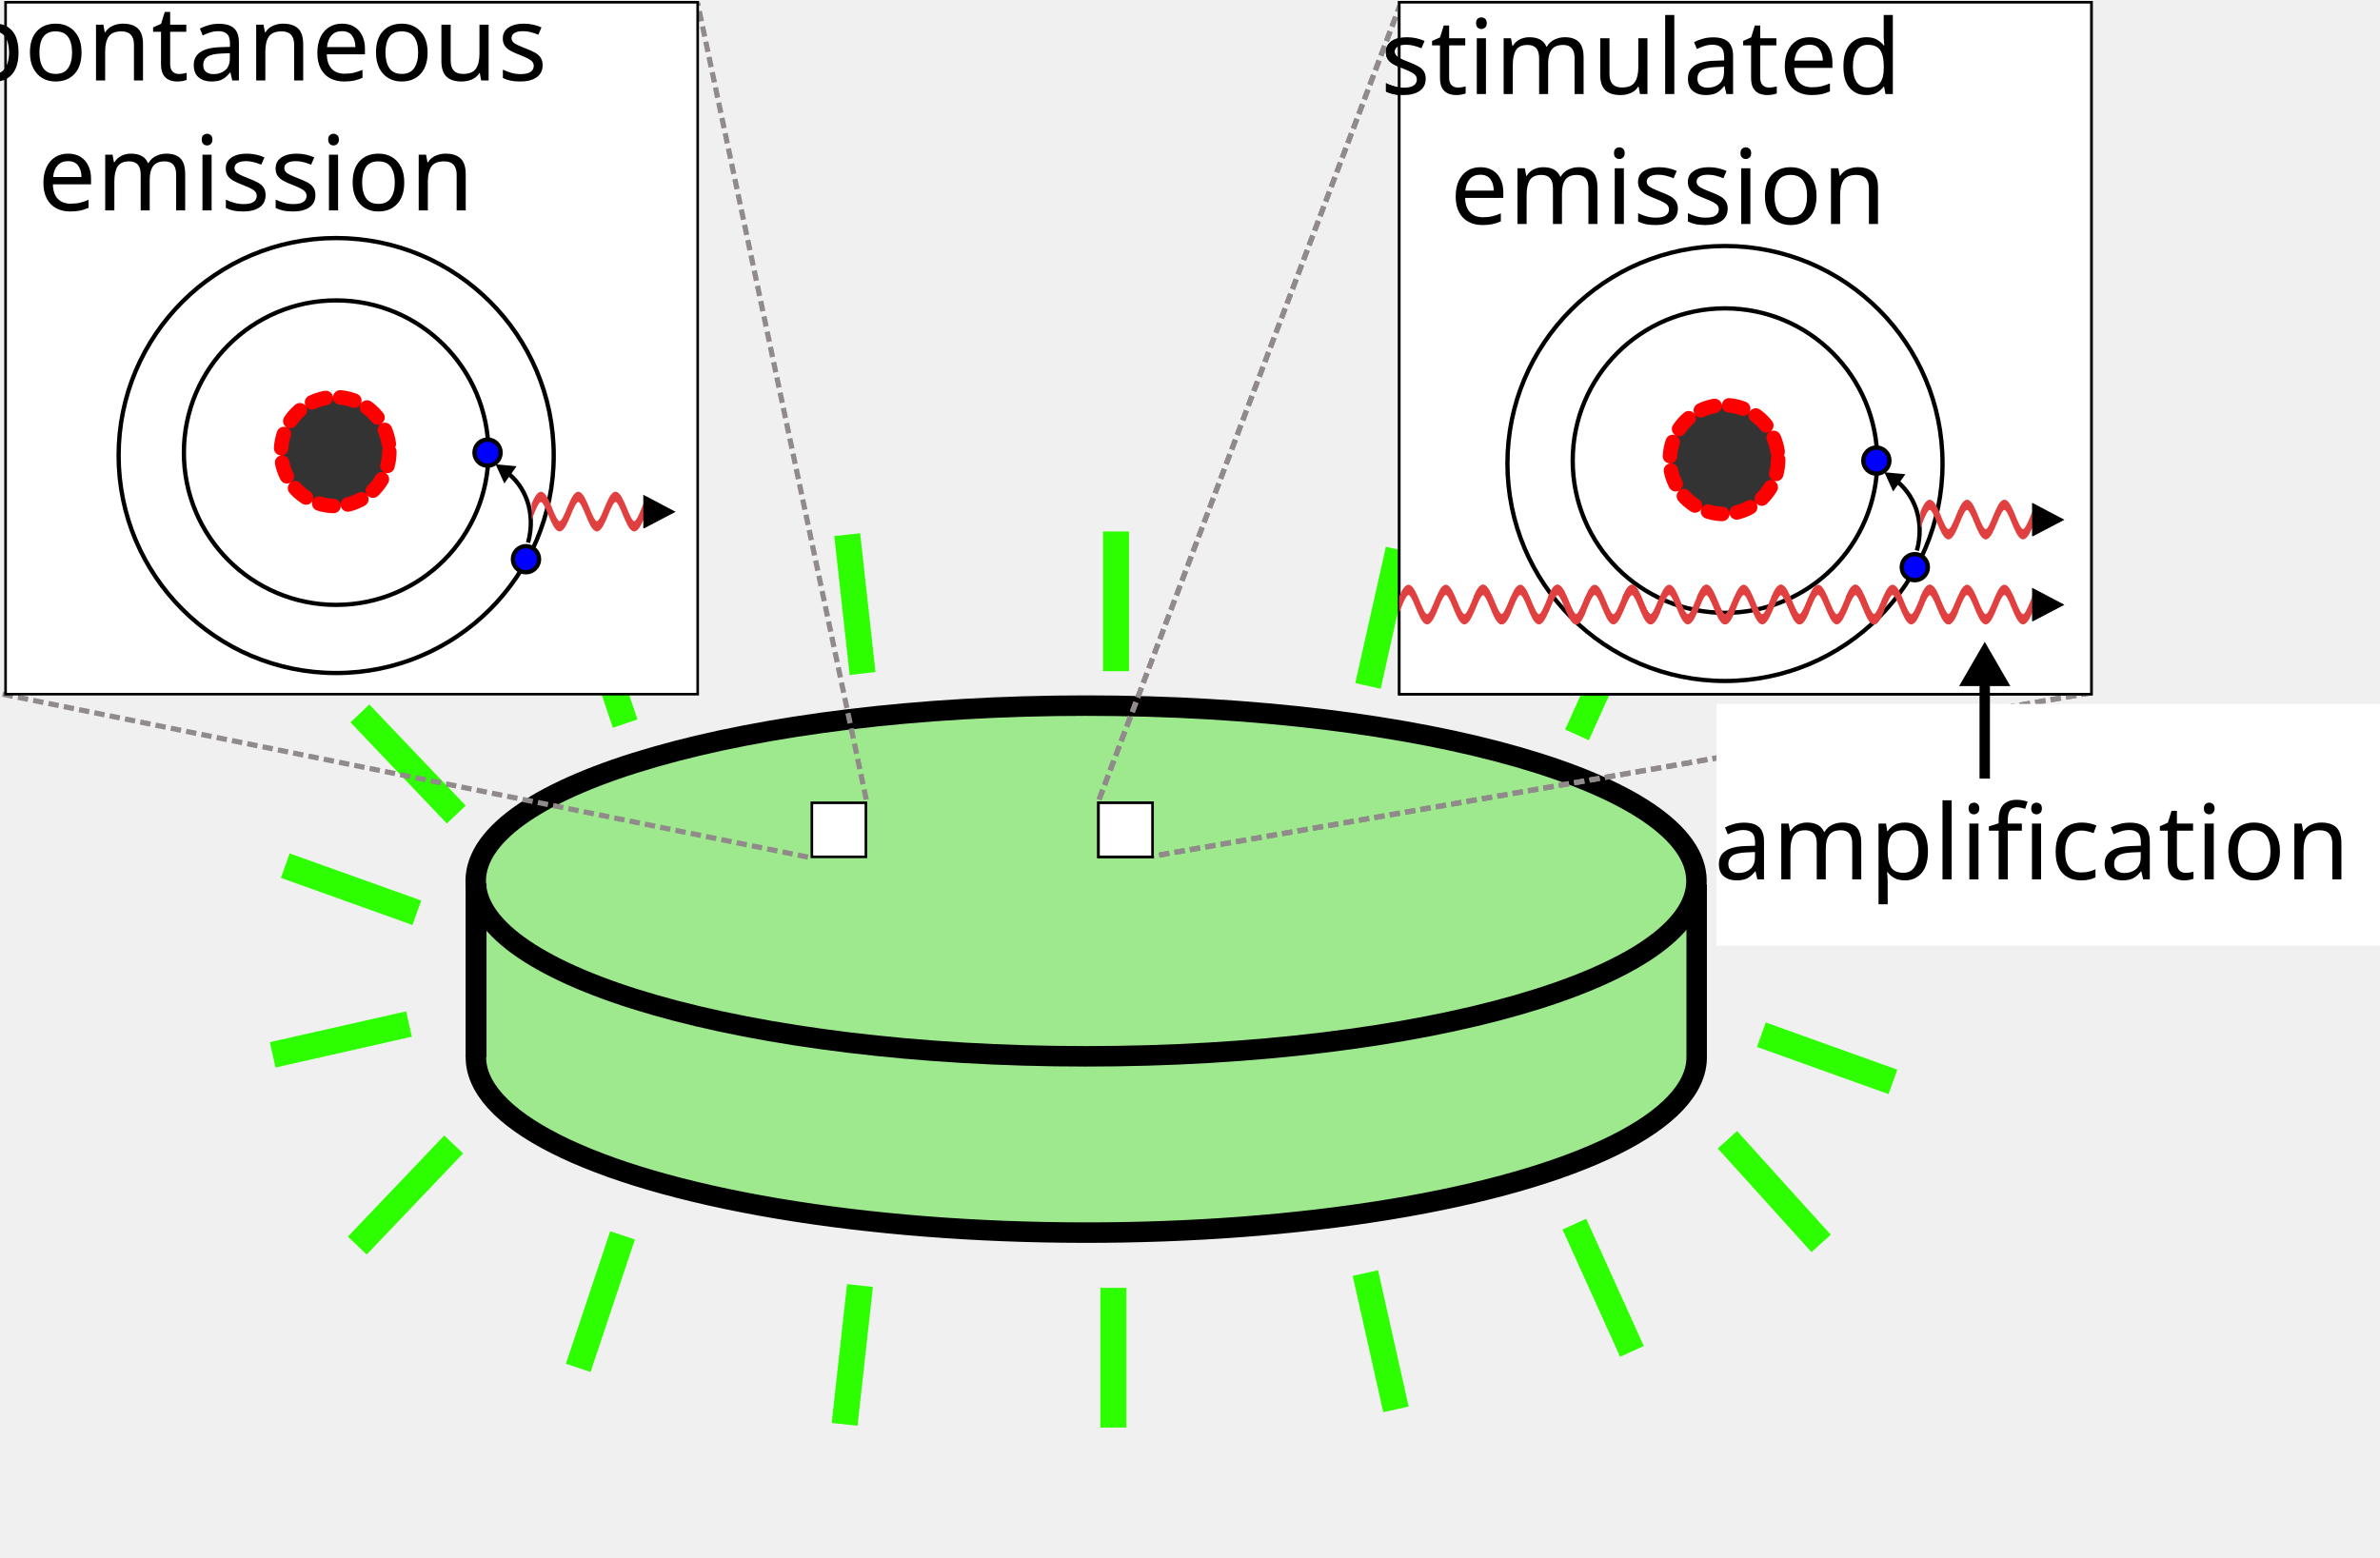
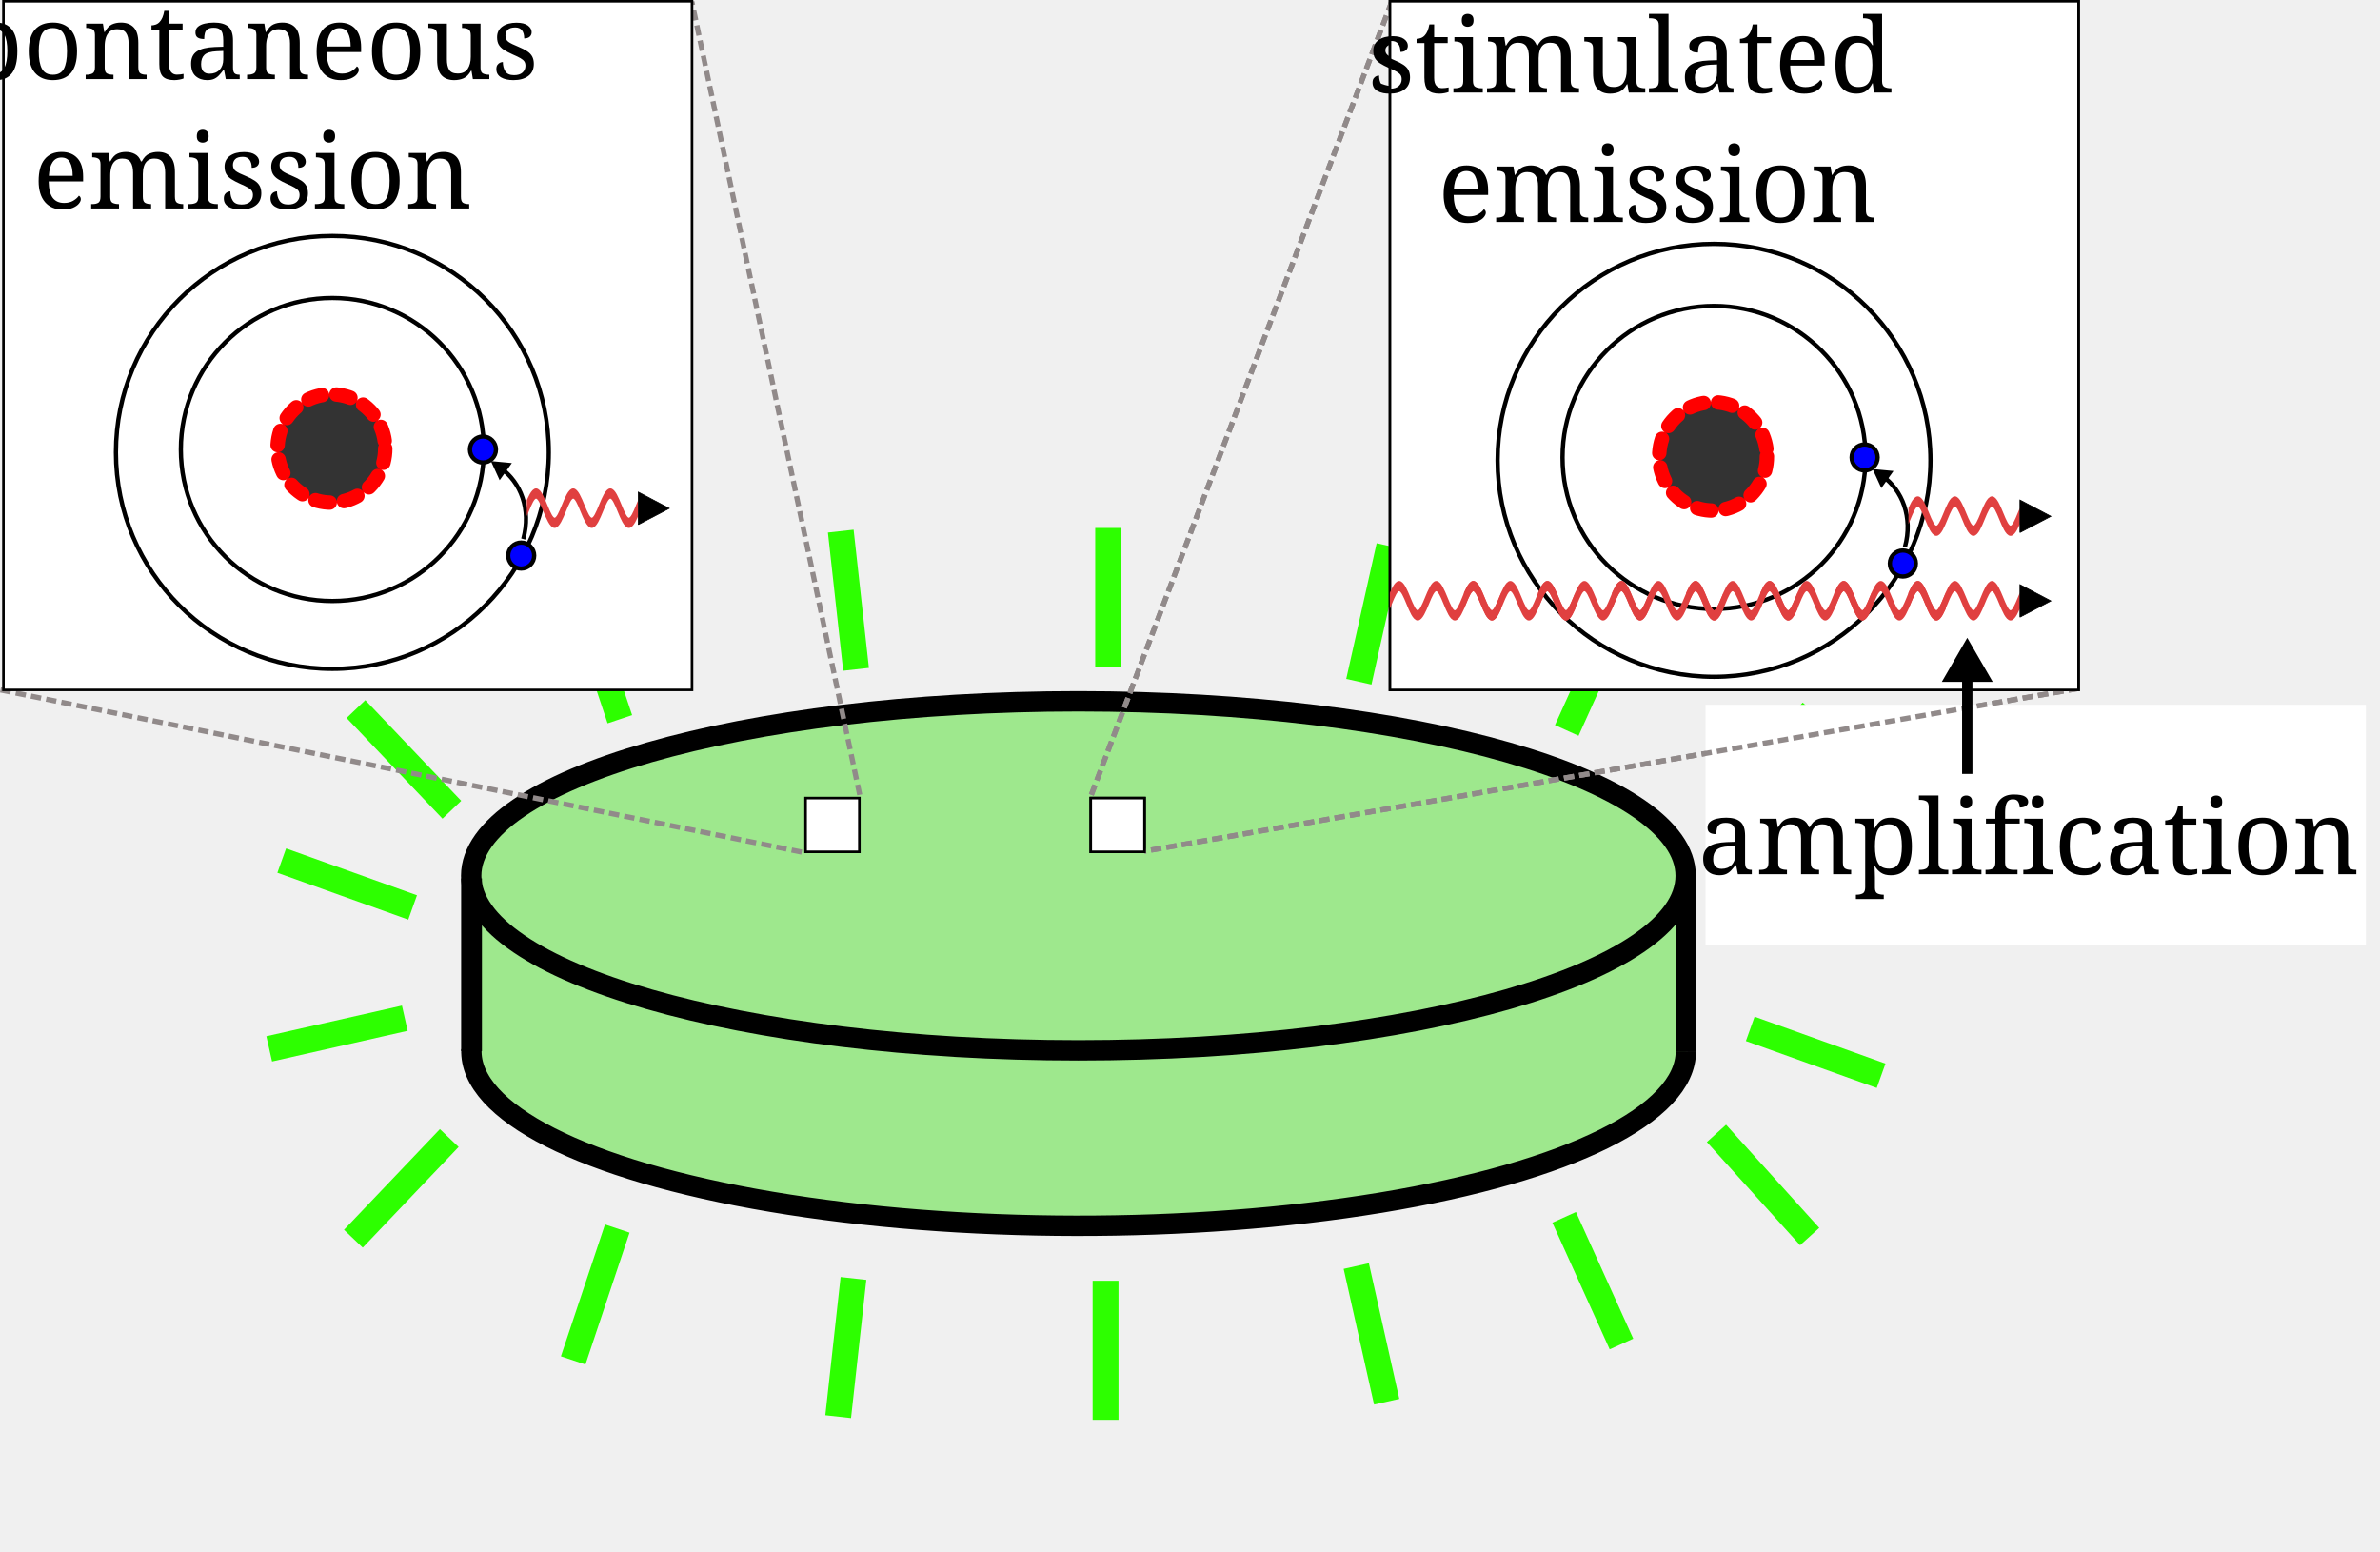
- <svg xmlns="http://www.w3.org/2000/svg" width="915.27" height="599.228" id="svg2" version="1.1">
+ <svg xmlns="http://www.w3.org/2000/svg" width="920.005" height="599.532" id="svg2" version="1.1">
  <defs id="defs4">
    <marker orient="auto" refY="0" refX="0" id="Arrow2Lend" style="overflow:visible">
      <path id="path4005" style="fill-rule:evenodd;stroke-width:0.625;stroke-linejoin:round" d="M 8.719,4.034 -2.207,0.016 8.719,-4.002 c -1.745,2.372 -1.735,5.617 -6e-7,8.035 z" transform="matrix(-1.1,0,0,-1.1,-1.1,0)" />
    </marker>
    <marker orient="auto" refY="0" refX="0" id="Arrow1Lstart" style="overflow:visible">
      <path id="path3984" d="M 0,0 5,-5 -12.5,0 5,5 0,0 z" style="fill-rule:evenodd;stroke:#000000;stroke-width:1pt" transform="matrix(0.8,0,0,0.8,10,0)" />
    </marker>
    <marker style="overflow:visible" id="TriangleOutS" refX="0" refY="0" orient="auto">
      <path transform="scale(0.2,0.2)" style="fill-rule:evenodd;stroke:#000000;stroke-width:1pt" d="m 5.77,0 -8.65,5 0,-10 8.65,5 z" id="path4132" />
    </marker>
    <marker style="overflow:visible" id="TriangleOutM" refX="0" refY="0" orient="auto">
      <path transform="scale(0.4,0.4)" style="fill-rule:evenodd;stroke:#000000;stroke-width:1pt" d="m 5.77,0 -8.65,5 0,-10 8.65,5 z" id="path4129" />
    </marker>
    <marker style="overflow:visible" id="Arrow2Send" refX="0" refY="0" orient="auto">
      <path transform="matrix(-0.3,0,0,-0.3,0.69,0)" d="M 8.719,4.034 -2.207,0.016 8.719,-4.002 c -1.745,2.372 -1.735,5.617 -6e-7,8.035 z" style="fill-rule:evenodd;stroke-width:0.625;stroke-linejoin:round" id="path4017" />
    </marker>
    <clipPath id="cp2">
      <rect width="600" height="110" clip-rule="nonzero" id="rect5267" x="0" y="0" />
    </clipPath>
    <clipPath id="cp2-2">
      <rect width="600" height="110" clip-rule="nonzero" id="rect5267-1" x="0" y="0" />
    </clipPath>
    <clipPath id="clipPath6789">
      <rect width="600" height="110" clip-rule="nonzero" id="rect6791" x="0" y="0" />
    </clipPath>
    <clipPath id="cp2-6">
      <rect y="0" x="0" width="600" height="110" clip-rule="nonzero" id="rect4279" />
    </clipPath>
    <clipPath id="cp2-6-6">
      <rect y="0" x="0" width="600" height="110" clip-rule="nonzero" id="rect4279-9" />
    </clipPath>
    <clipPath id="cp2-6-1">
      <rect y="0" x="0" width="600" height="110" clip-rule="nonzero" id="rect4279-8" />
    </clipPath>
    <clipPath id="cp2-6-0">
      <rect y="0" x="0" width="600" height="110" clip-rule="nonzero" id="rect4279-86" />
    </clipPath>
    <marker style="overflow:visible" id="TriangleOutM-5" refX="0" refY="0" orient="auto">
      <path transform="scale(0.4,0.4)" style="fill-rule:evenodd;stroke:#000000;stroke-width:1pt" d="m 5.77,0 -8.65,5 0,-10 8.65,5 z" id="path4129-7" />
    </marker>
    <marker style="overflow:visible" id="TriangleOutM-4" refX="0" refY="0" orient="auto">
      <path transform="scale(0.4,0.4)" style="fill-rule:evenodd;stroke:#000000;stroke-width:1pt" d="m 5.77,0 -8.65,5 0,-10 8.65,5 z" id="path4129-0" />
    </marker>
    <clipPath id="cp2-6-7">
      <rect y="0" x="0" width="600" height="110" clip-rule="nonzero" id="rect4279-0" />
    </clipPath>
    <marker style="overflow:visible" id="TriangleOutM-58" refX="0" refY="0" orient="auto">
      <path transform="scale(0.4,0.4)" style="fill-rule:evenodd;stroke:#000000;stroke-width:1pt" d="m 5.77,0 -8.65,5 0,-10 8.65,5 z" id="path4129-2" />
    </marker>
    <clipPath id="cp2-6-7-7">
      <rect y="0" x="0" width="600" height="110" clip-rule="nonzero" id="rect4279-0-2" />
    </clipPath>
    <marker style="overflow:visible" id="TriangleOutM-58-8" refX="0" refY="0" orient="auto">
      <path transform="scale(0.4,0.4)" style="fill-rule:evenodd;stroke:#000000;stroke-width:1pt" d="m 5.77,0 -8.65,5 0,-10 8.65,5 z" id="path4129-2-0" />
    </marker>
  </defs>
-   <g style="display:none" id="layer1" transform="translate(51.71582,-226.5745)">
+   <g style="display:none" id="layer1" transform="translate(50.91173,-226.9559)">
    <g transform="translate(52.3259,240.4163)" id="g3767">
      <path d="M 551.543,294.243 A 131.825,37.881 0 1 1 287.9,293.859" id="path3755" style="fill:none;stroke:#000000;stroke-width:4.426;stroke-miterlimit:4;stroke-opacity:1;stroke-dasharray:none;stroke-dashoffset:0" transform="matrix(1.78064,0,0,1.78064,-433.0546,-130.4631)" />
      <path style="fill:#ffffff;fill-opacity:1;stroke:#000000;stroke-width:4.426;stroke-miterlimit:4;stroke-opacity:1;stroke-dasharray:none;stroke-dashoffset:0" id="path2985" d="m 551.543,294.243 a 131.825,37.881 0 1 1 -263.65,0 131.825,37.881 0 1 1 263.65,0 z" transform="matrix(1.78064,0,0,1.78064,-433.1297,-198.2738)" />
      <path style="fill:none;stroke:#000000;stroke-width:8.034;stroke-linecap:butt;stroke-linejoin:miter;stroke-miterlimit:4;stroke-opacity:1;stroke-dasharray:none" d="m 79.639,326.664 0,66.763" id="path3761" />
      <path id="path3765" d="m 549.046,326.979 0,66.675" style="fill:none;stroke:#000000;stroke-width:7.864;stroke-linecap:butt;stroke-linejoin:miter;stroke-miterlimit:4;stroke-opacity:1;stroke-dasharray:none" />
    </g>
    <text xml:space="preserve" style="font-size:40px;font-style:normal;font-weight:normal;line-height:125%;letter-spacing:0px;word-spacing:0px;fill:#000000;fill-opacity:1;stroke:none;font-family:Sans" x="69.151" y="802.802" id="text7490">
-       <tspan id="tspan7492" x="69.151" y="802.802">gain medium</tspan>
+       <tspan id="tspan7492" x="69.151" y="802.802" style="font-style:normal;font-variant:normal;font-weight:normal;font-stretch:normal;font-family:Serif;-inkscape-font-specification:Serif">gain medium</tspan>
    </text>
    <path style="fill:none;stroke:#000000;stroke-width:4;stroke-linecap:butt;stroke-linejoin:miter;stroke-miterlimit:4;stroke-opacity:1;stroke-dasharray:none;marker-end:url(#TriangleOutM)" d="m 109.428,765.295 c 3.974,-23.583 8.282,-49.795 43.311,-81.004" id="path7567" />
  </g>
-   <g style="display:none" id="layer2" transform="translate(51.71582,-226.5745)">
+   <g style="display:none" id="layer2" transform="translate(50.91173,-226.9559)">
    <path style="fill:#00ff00;stroke:#00ff00;stroke-width:20;stroke-linecap:butt;stroke-linejoin:miter;stroke-miterlimit:4;stroke-opacity:1;stroke-dasharray:none;marker-start:none;marker-end:url(#TriangleOutS)" d="m 267,398.362 0,150" id="path6885" />
    <path id="path6889" d="m 364,398.362 0,150" style="fill:#00ff00;stroke:#00ff00;stroke-width:20;stroke-linecap:butt;stroke-linejoin:miter;stroke-miterlimit:4;stroke-opacity:1;stroke-dasharray:none;marker-start:none;marker-end:url(#TriangleOutS)" />
    <path style="fill:#00ff00;stroke:#00ff00;stroke-width:20;stroke-linecap:butt;stroke-linejoin:miter;stroke-miterlimit:4;stroke-opacity:1;stroke-dasharray:none;marker-start:none;marker-end:url(#TriangleOutS)" d="m 456,398.362 0,150" id="path6895" />
    <text xml:space="preserve" style="font-size:40px;font-style:normal;font-weight:normal;line-height:125%;letter-spacing:0px;word-spacing:0px;fill:#000000;fill-opacity:1;stroke:none;display:inline;font-family:Sans" x="494.85" y="458.844" id="text7759">
-       <tspan id="tspan7761" x="494.85" y="458.844">pump</tspan>
+       <tspan id="tspan7761" x="494.85" y="458.844" style="font-style:normal;font-variant:normal;font-weight:normal;font-stretch:normal;font-family:Serif;-inkscape-font-specification:Serif">pump</tspan>
    </text>
  </g>
-   <g style="display:inline" id="layer4" transform="translate(51.71582,-226.5745)">
+   <g style="display:inline" id="layer4" transform="translate(50.91173,-226.9559)">
    <path id="path4863" d="m 376.456,721.973 0,53.74" style="fill:none;stroke:#2dff00;stroke-width:10;stroke-linecap:butt;stroke-linejoin:miter;stroke-miterlimit:4;stroke-opacity:1;stroke-dasharray:none;display:inline" />
    <path style="fill:none;stroke:#2dff00;stroke-width:10;stroke-linecap:butt;stroke-linejoin:miter;stroke-miterlimit:4;stroke-opacity:1;stroke-dasharray:none;display:inline" d="m 279.001,721.075 -5.908,53.414" id="path4867" />
    <path style="fill:none;stroke:#2dff00;stroke-width:10;stroke-linecap:butt;stroke-linejoin:miter;stroke-miterlimit:4;stroke-opacity:1;stroke-dasharray:none;display:inline" d="m 473.362,716.286 11.763,52.437" id="path4871" />
    <path id="path4875" d="m 553.727,697.457 22.152,48.962" style="fill:none;stroke:#2dff00;stroke-width:10;stroke-linecap:butt;stroke-linejoin:miter;stroke-miterlimit:4;stroke-opacity:1;stroke-dasharray:none;display:inline" />
    <path id="path4879" d="m 187.694,701.793 -17.042,50.967" style="fill:none;stroke:#2dff00;stroke-width:10;stroke-linecap:butt;stroke-linejoin:miter;stroke-miterlimit:4;stroke-opacity:1;stroke-dasharray:none;display:inline" />
    <path style="fill:none;stroke:#2dff00;stroke-width:10;stroke-linecap:butt;stroke-linejoin:miter;stroke-miterlimit:4;stroke-opacity:1;stroke-dasharray:none;display:inline" d="m 612.598,665.011 36.033,39.87" id="path4883" />
    <path style="fill:none;stroke:#2dff00;stroke-width:10;stroke-linecap:butt;stroke-linejoin:miter;stroke-miterlimit:4;stroke-opacity:1;stroke-dasharray:none;display:inline" d="M 122.755,666.81 85.685,705.718" id="path4885" />
    <path id="path4891" d="M 105.567,620.483 53.151,632.339" style="fill:none;stroke:#2dff00;stroke-width:10;stroke-linecap:butt;stroke-linejoin:miter;stroke-miterlimit:4;stroke-opacity:1;stroke-dasharray:none;display:inline" />
    <path style="fill:none;stroke:#2dff00;stroke-width:10;stroke-linecap:butt;stroke-linejoin:miter;stroke-miterlimit:4;stroke-opacity:1;stroke-dasharray:none;display:inline" d="M 108.589,577.683 57.992,559.573" id="path4893" />
    <path id="path4895" d="m 684.849,566.574 -52.117,13.108" style="fill:none;stroke:#2dff00;stroke-width:10;stroke-linecap:butt;stroke-linejoin:miter;stroke-miterlimit:4;stroke-opacity:1;stroke-dasharray:none;display:inline" />
    <path style="fill:none;stroke:#2dff00;stroke-width:10;stroke-linecap:butt;stroke-linejoin:miter;stroke-miterlimit:4;stroke-opacity:1;stroke-dasharray:none;display:inline" d="M 676.241,642.741 625.654,624.602" id="path4897" />
    <path style="fill:none;stroke:#2dff00;stroke-width:10;stroke-linecap:butt;stroke-linejoin:miter;stroke-miterlimit:4;stroke-opacity:1;stroke-dasharray:none;display:inline" d="m 377.456,484.751 0,-53.74" id="path4899" />
    <path id="path4901" d="m 280.001,485.649 -5.908,-53.414" style="fill:none;stroke:#2dff00;stroke-width:10;stroke-linecap:butt;stroke-linejoin:miter;stroke-miterlimit:4;stroke-opacity:1;stroke-dasharray:none;display:inline" />
    <path id="path4903" d="m 474.362,490.438 11.763,-52.437" style="fill:none;stroke:#2dff00;stroke-width:10;stroke-linecap:butt;stroke-linejoin:miter;stroke-miterlimit:4;stroke-opacity:1;stroke-dasharray:none;display:inline" />
    <path style="fill:none;stroke:#2dff00;stroke-width:10;stroke-linecap:butt;stroke-linejoin:miter;stroke-miterlimit:4;stroke-opacity:1;stroke-dasharray:none;display:inline" d="m 554.727,509.268 22.152,-48.962" id="path4905" />
    <path style="fill:none;stroke:#2dff00;stroke-width:10;stroke-linecap:butt;stroke-linejoin:miter;stroke-miterlimit:4;stroke-opacity:1;stroke-dasharray:none;display:inline" d="m 188.694,504.931 -17.042,-50.967" id="path4907" />
    <path id="path4909" d="m 613.598,541.713 36.033,-39.87" style="fill:none;stroke:#2dff00;stroke-width:10;stroke-linecap:butt;stroke-linejoin:miter;stroke-miterlimit:4;stroke-opacity:1;stroke-dasharray:none;display:inline" />
    <path id="path4911" d="M 123.755,539.914 86.685,501.006" style="fill:none;stroke:#2dff00;stroke-width:10;stroke-linecap:butt;stroke-linejoin:miter;stroke-miterlimit:4;stroke-opacity:1;stroke-dasharray:none;display:inline" />
  </g>
-   <g id="layer7" style="display:none" transform="translate(51.71582,-226.5745)">
+   <g id="layer7" style="display:none" transform="translate(50.91173,-226.9559)">
    <g id="g6741" transform="matrix(1.033632,0,0,0.6151063,4.625088,811.9563)">
      <g id="g6743" transform="translate(-37.23107,-476.6286)">
        <g style="fill:none;stroke-width:21.423;stroke-miterlimit:4;stroke-dasharray:none" id="g6745" transform="matrix(0,0.4012964,-0.5429609,0,380.2802,192.069)">
          <clipPath id="clipPath6747">
            <rect y="0" x="0" id="rect6749" clip-rule="nonzero" height="110" width="600" />
          </clipPath>
          <path style="fill:none;stroke:#e04040;stroke-width:21.423;stroke-miterlimit:4;stroke-dasharray:none" id="path6751" d="m -50,95 c 35,0 65,-80 100,-80 35,0 65,80 100,80 35,0 65,-80 100,-80 35,0 65,80 100,80 35,0 65,-80 100,-80 35,0 65,80 100,80 35,0 65,-80 100,-80" clip-path="url(#cp2-2)" />
        </g>
        <path id="path6753" d="m 347.543,430.462 0,26.163" style="fill:#000000;fill-opacity:0;stroke:#000000;stroke-width:10;stroke-linecap:butt;stroke-linejoin:miter;stroke-miterlimit:4;stroke-opacity:0;stroke-dasharray:none" />
      </g>
      <path style="fill:#000000;fill-opacity:1;stroke:#000000;stroke-width:1.254px;stroke-linecap:butt;stroke-linejoin:miter;stroke-opacity:1" d="m 290.244,-42.909 44.295,0 -22.197,64.606 -22.098,-64.606" id="path6755" />
    </g>
    <g transform="matrix(1.033632,0,0,0.6151063,65.25009,811.9563)" id="g6757">
      <g transform="translate(-37.23107,-476.6286)" id="g6759">
        <g transform="matrix(0,0.4012964,-0.5429609,0,380.2802,192.069)" id="g6761" style="fill:none;stroke-width:21.423;stroke-miterlimit:4;stroke-dasharray:none">
          <clipPath id="clipPath6763">
            <rect width="600" height="110" clip-rule="nonzero" id="rect6765" x="0" y="0" />
          </clipPath>
          <path clip-path="url(#cp2-2)" d="m -50,95 c 35,0 65,-80 100,-80 35,0 65,80 100,80 35,0 65,-80 100,-80 35,0 65,80 100,80 35,0 65,-80 100,-80 35,0 65,80 100,80 35,0 65,-80 100,-80" id="path6767" style="fill:none;stroke:#e04040;stroke-width:21.423;stroke-miterlimit:4;stroke-dasharray:none" />
        </g>
        <path style="fill:#000000;fill-opacity:0;stroke:#000000;stroke-width:10;stroke-linecap:butt;stroke-linejoin:miter;stroke-miterlimit:4;stroke-opacity:0;stroke-dasharray:none" d="m 347.543,430.462 0,26.163" id="path6769" />
      </g>
      <path id="path6771" d="m 290.244,-42.909 44.295,0 -22.197,64.606 -22.098,-64.606" style="fill:#000000;fill-opacity:1;stroke:#000000;stroke-width:1.254px;stroke-linecap:butt;stroke-linejoin:miter;stroke-opacity:1" />
    </g>
  </g>
-   <g style="display:inline" id="layer3" transform="translate(51.71582,-226.5745)">
+   <g style="display:inline" id="layer3" transform="translate(50.91173,-226.9559)">
    <g transform="translate(51.72481,239.7903)" id="g3767-1" style="display:inline">
      <rect transform="translate(-51.72481,-239.7903)" y="571.862" x="134.5" height="68.5" width="464" id="rect4861" style="fill:#9ee88d;fill-opacity:1;stroke:none" />
      <path d="M 551.543,294.243 A 131.825,37.881 0 1 1 287.9,293.859" id="path3755-1" style="fill:#9ee88d;fill-opacity:1;stroke:#000000;stroke-width:4.426;stroke-miterlimit:4;stroke-opacity:1;stroke-dasharray:none;stroke-dashoffset:0" transform="matrix(1.78064,0,0,1.78064,-433.0546,-130.4631)" />
      <path style="fill:#9ee88d;fill-opacity:1;stroke:#000000;stroke-width:4.426;stroke-miterlimit:4;stroke-opacity:1;stroke-dasharray:none;stroke-dashoffset:0" id="path2985-8" d="m 551.543,294.243 a 131.825,37.881 0 1 1 -263.65,0 131.825,37.881 0 1 1 263.65,0 z" transform="matrix(1.78064,0,0,1.78064,-433.1297,-198.2738)" />
      <path style="fill:none;stroke:#000000;stroke-width:8.034;stroke-linecap:butt;stroke-linejoin:miter;stroke-miterlimit:4;stroke-opacity:1;stroke-dasharray:none" d="m 79.639,326.664 0,66.763" id="path3761-0" />
      <path id="path3765-8" d="m 549.046,326.979 0,66.675" style="fill:none;stroke:#000000;stroke-width:7.864;stroke-linecap:butt;stroke-linejoin:miter;stroke-miterlimit:4;stroke-opacity:1;stroke-dasharray:none" />
    </g>
  </g>
-   <g id="layer5" style="display:none" transform="translate(51.71582,-226.5745)">
-     <g transform="matrix(1.033632,0,0,0.6151063,39.84784,573.1744)" id="g6302">
-       <g id="g6732">
-         <g transform="translate(-37.23107,-476.6286)" id="g6294">
-           <g transform="matrix(0,0.4012964,-0.5429609,0,380.2802,192.069)" id="g5264" style="fill:none;stroke-width:21.423;stroke-miterlimit:4;stroke-dasharray:none">
-             <clipPath id="clipPath5326">
-               <rect width="600" height="110" clip-rule="nonzero" id="rect5328" x="0" y="0" />
-             </clipPath>
-             <path clip-path="url(#cp2)" d="m -50,95 c 35,0 65,-80 100,-80 35,0 65,80 100,80 35,0 65,-80 100,-80 35,0 65,80 100,80 35,0 65,-80 100,-80 35,0 65,80 100,80 35,0 65,-80 100,-80" id="path5269" style="fill:none;stroke:#e04040;stroke-width:21.423;stroke-miterlimit:4;stroke-dasharray:none" />
-           </g>
-           <path style="fill:#000000;fill-opacity:0;stroke:#000000;stroke-width:10;stroke-linecap:butt;stroke-linejoin:miter;stroke-miterlimit:4;stroke-opacity:0;stroke-dasharray:none" d="m 347.543,430.462 0,26.163" id="path5348" />
-         </g>
-         <path id="path6722" d="m 290.244,-42.909 44.295,0 -22.197,64.606 -22.098,-64.606" style="fill:#000000;fill-opacity:1;stroke:#000000;stroke-width:1.254px;stroke-linecap:butt;stroke-linejoin:miter;stroke-opacity:1" />
-       </g>
-     </g>
-   </g>
-   <g id="layer6" transform="translate(99.86659,161.7877)" style="display:inline">
+   <g id="layer6" transform="translate(99.0625,161.4062)" style="display:inline">
    <g id="g3894" style="fill:#ffffff;fill-opacity:1;stroke:#000000;stroke-width:1;stroke-miterlimit:4;stroke-opacity:1;stroke-dasharray:none">
      <path id="path3892" d="M 233.273,145.784 168.368,-160.788" style="fill:#ffffff;fill-opacity:1;stroke:#918a8a;stroke-width:2;stroke-linecap:butt;stroke-linejoin:miter;stroke-miterlimit:4;stroke-opacity:1;stroke-dasharray:4, 2;stroke-dashoffset:0" />
      <path id="path3890" d="m -98.867,105.248 309.961,62.72" style="fill:#ffffff;fill-opacity:1;stroke:#918a8a;stroke-width:2;stroke-linecap:butt;stroke-linejoin:miter;stroke-miterlimit:4;stroke-opacity:1;stroke-dasharray:4, 2;stroke-dashoffset:0" />
      <rect y="-160.918" x="-97.727" height="266.165" width="266.165" id="rect3886" style="fill:#ffffff;fill-opacity:1;stroke:#000000;stroke-width:1;stroke-linecap:round;stroke-miterlimit:4;stroke-opacity:1;stroke-dasharray:none;stroke-dashoffset:0" />
      <rect style="fill:#ffffff;fill-opacity:1;stroke:#000000;stroke-width:1;stroke-linecap:round;stroke-miterlimit:4;stroke-opacity:1;stroke-dasharray:none;stroke-dashoffset:0" id="rect3888" width="20.789" height="20.789" x="212.344" y="147.032" />
      <text xml:space="preserve" style="font-size:40px;font-style:normal;font-weight:normal;line-height:125%;letter-spacing:0px;word-spacing:0px;fill:#000000;fill-opacity:1;stroke:none;font-family:Sans" x="34.949" y="-130.841" id="text4367">
-         <tspan id="tspan4369" x="34.949" y="-130.841" style="text-align:center;text-anchor:middle">spontaneous</tspan>
-         <tspan x="34.949" y="-80.841" id="tspan4798" style="text-align:center;text-anchor:middle">emission</tspan>
-       </text>
-     </g>
-   </g>
-   <g id="layer9" transform="translate(99.86659,161.7877)" style="display:inline">
+         <tspan id="tspan4369" x="34.949" y="-130.841" style="font-style:normal;font-variant:normal;font-weight:normal;font-stretch:normal;text-align:center;text-anchor:middle;font-family:Serif;-inkscape-font-specification:Serif">spontaneous</tspan>
+         <tspan x="34.949" y="-80.841" id="tspan4798" style="font-style:normal;font-variant:normal;font-weight:normal;font-stretch:normal;text-align:center;text-anchor:middle;font-family:Serif;-inkscape-font-specification:Serif">emission</tspan>
+       </text>
+     </g>
+   </g>
+   <g id="layer9" transform="translate(99.0625,161.4062)" style="display:inline">
    <g id="g5441">
      <path transform="matrix(0.764601,0,0,0.764601,-56.11666,-70.30615)" d="m 138.593,107.544 a 27.224,27.224 0 1 1 -54.447,0 27.224,27.224 0 1 1 54.447,0 z" id="path3906" style="fill:#333333;fill-opacity:1;stroke:#ff0000;stroke-width:7.295;stroke-linecap:round;stroke-miterlimit:4;stroke-opacity:1;stroke-dasharray:7.295, 7.295;stroke-dashoffset:0" />
      <path transform="matrix(1.115479,0,0,1.115479,-89.94299,-108.3281)" d="m 185,110.916 a 45.75,49.75 0 1 1 -91.5,0 45.75,49.75 0 1 1 91.5,0 z" id="path3908" style="fill:none;stroke:#000000;stroke-width:0;stroke-linecap:round;stroke-miterlimit:4;stroke-opacity:1;stroke-dasharray:none;stroke-dashoffset:0" />
      <path transform="matrix(1.115479,0,0,1.115479,-89.94299,-108.3281)" d="m 175.5,106.916 a 72.75,69.25 0 1 1 -145.5,0 72.75,69.25 0 1 1 145.5,0 z" id="path3910" style="fill:none;stroke:#000000;stroke-width:0;stroke-linecap:round;stroke-miterlimit:4;stroke-opacity:1;stroke-dasharray:none;stroke-dashoffset:0" />
      <path transform="matrix(1.115479,0,0,1.115479,-89.38526,-109.4436)" d="m 159,109.166 a 52.5,52.5 0 1 1 -105,0 52.5,52.5 0 1 1 105,0 z" id="path3918" style="fill:none;stroke:#000000;stroke-width:1.481;stroke-linecap:round;stroke-miterlimit:4;stroke-opacity:1;stroke-dasharray:none;stroke-dashoffset:0" />
      <path transform="matrix(1.115479,0,0,1.115479,-89.94299,-110.5591)" d="m 182,111.166 a 75,75 0 1 1 -150,0 75,75 0 1 1 150,0 z" id="path3924" style="fill:none;stroke:#000000;stroke-width:1.481;stroke-linecap:round;stroke-miterlimit:4;stroke-opacity:1;stroke-dasharray:none;stroke-dashoffset:0" />
      <path transform="matrix(1.115479,0,0,1.115479,-81.66099,-103.2998)" d="m 156.271,103.658 a 4.508,4.508 0 1 1 -9.016,0 4.508,4.508 0 1 1 9.016,0 z" id="path3926" style="fill:#0000ff;fill-opacity:1;stroke:#000000;stroke-width:1.481;stroke-linecap:round;stroke-miterlimit:4;stroke-opacity:1;stroke-dasharray:none;stroke-dashoffset:0" />
      <path style="fill:#0000ff;fill-opacity:1;stroke:#000000;stroke-width:1.481;stroke-linecap:round;stroke-miterlimit:4;stroke-opacity:1;stroke-dasharray:none;stroke-dashoffset:0" id="path3928" d="m 156.271,103.658 a 4.508,4.508 0 1 1 -9.016,0 4.508,4.508 0 1 1 9.016,0 z" transform="matrix(1.115479,0,0,1.115479,-66.8809,-62.30593)" />
      <path id="path3930" d="m 103.205,46.932 c 3.172,-11.435 -1.032,-21.975 -8.676,-27.41" style="fill:none;stroke:#000000;stroke-width:1.652;stroke-linecap:butt;stroke-linejoin:miter;stroke-miterlimit:4;stroke-opacity:1;stroke-dasharray:none;marker-end:url(#TriangleOutM)" />
      <g transform="matrix(0.8261749,0,0,0.8261749,22.40341,21.93713)" id="g4596">
        <g transform="matrix(1.097007,0,0,1.433558,-245.1117,-105.2982)" id="g4276" style="fill:none">
          <clipPath id="clipPath4324">
            <rect y="0" x="0" width="600" height="110" clip-rule="nonzero" id="rect4326" />
          </clipPath>
          <path style="fill:none;stroke:#e04040;stroke-width:27.907;stroke-miterlimit:4;stroke-dasharray:none" clip-path="url(#cp2-6)" d="m -50,95 c 35,0 65,-80 100,-80 35,0 65,80 100,80 35,0 65,-80 100,-80 35,0 65,80 100,80 35,0 65,-80 100,-80 35,0 65,80 100,80 35,0 65,-80 100,-80" id="path4281" transform="matrix(0.07916121,0,0,0.1194444,314.1008,77.91666)" />
        </g>
        <path id="path6722-4" d="m 151.615,23.509 0,-15.226 14.49,7.63 -14.49,7.596" style="fill:#000000;fill-opacity:1;stroke:#000000;stroke-width:0.348px;stroke-linecap:butt;stroke-linejoin:miter;stroke-opacity:1;display:inline" />
      </g>
    </g>
  </g>
-   <g style="display:inline" transform="translate(99.86659,161.7877)" id="g4726">
+   <g style="display:inline" transform="translate(99.0625,161.4062)" id="g4726">
    <g style="fill:#ffffff;fill-opacity:1;stroke:#000000;stroke-width:1;stroke-miterlimit:4;stroke-opacity:1;stroke-dasharray:none" id="g4728" transform="translate(564.9783,0)">
      <path style="fill:#ffffff;fill-opacity:1;stroke:#918a8a;stroke-width:2;stroke-linecap:butt;stroke-linejoin:miter;stroke-miterlimit:4;stroke-opacity:1;stroke-dasharray:4, 2;stroke-dashoffset:0" d="m -242.174,145.784 116.122,-306.572" id="path4730" />
      <path style="fill:#ffffff;fill-opacity:1;stroke:#918a8a;stroke-width:2;stroke-linecap:butt;stroke-linejoin:miter;stroke-miterlimit:4;stroke-opacity:1;stroke-dasharray:4, 2;stroke-dashoffset:0" d="m 139.508,104.655 -361.22,62.938" id="path4732" />
      <rect style="fill:#ffffff;fill-opacity:1;stroke:#000000;stroke-width:1;stroke-linecap:round;stroke-miterlimit:4;stroke-opacity:1;stroke-dasharray:none;stroke-dashoffset:0" id="rect4734" width="266.165" height="266.165" x="-126.727" y="-160.918" />
      <rect y="147.032" x="-242.406" height="20.789" width="20.789" id="rect4736" style="fill:#ffffff;fill-opacity:1;stroke:#000000;stroke-width:1;stroke-linecap:round;stroke-miterlimit:4;stroke-opacity:1;stroke-dasharray:none;stroke-dashoffset:0" />
      <text id="text4738" y="-125.624" x="13.082" style="font-size:40px;font-style:normal;font-weight:normal;line-height:125%;letter-spacing:0px;word-spacing:0px;fill:#000000;fill-opacity:1;stroke:none;font-family:Sans" xml:space="preserve">
        <tspan y="-125.624" x="13.082" id="tspan4740" style="text-align:center;text-anchor:middle">stimulated</tspan>
        <tspan y="-75.624" x="13.082" id="tspan5024" style="text-align:center;text-anchor:middle">emission</tspan>
      </text>
    </g>
+     <rect transform="translate(-101.5182,-164.7252)" style="fill:#ffffff;fill-opacity:1;stroke:none;display:inline" id="rect8767" width="255.266" height="92.985" x="661.736" y="275.714" />
    <g transform="translate(564.9783,0)" id="g5088" style="fill:#ffffff;fill-opacity:1;stroke:#000000;stroke-width:1;stroke-miterlimit:4;stroke-opacity:1;stroke-dasharray:none">
      <path id="path5090" d="m -242.174,145.784 116.122,-306.572" style="fill:#ffffff;fill-opacity:1;stroke:#918a8a;stroke-width:2;stroke-linecap:butt;stroke-linejoin:miter;stroke-miterlimit:4;stroke-opacity:1;stroke-dasharray:4, 2;stroke-dashoffset:0" />
      <path id="path5092" d="m 139.508,104.655 -361.22,62.938" style="fill:#ffffff;fill-opacity:1;stroke:#918a8a;stroke-width:2;stroke-linecap:butt;stroke-linejoin:miter;stroke-miterlimit:4;stroke-opacity:1;stroke-dasharray:4, 2;stroke-dashoffset:0" />
      <rect y="-160.918" x="-126.727" height="266.165" width="266.165" id="rect5094" style="fill:#ffffff;fill-opacity:1;stroke:#000000;stroke-width:1;stroke-linecap:round;stroke-miterlimit:4;stroke-opacity:1;stroke-dasharray:none;stroke-dashoffset:0" />
      <rect style="fill:#ffffff;fill-opacity:1;stroke:#000000;stroke-width:1;stroke-linecap:round;stroke-miterlimit:4;stroke-opacity:1;stroke-dasharray:none;stroke-dashoffset:0" id="rect5096" width="20.789" height="20.789" x="-242.406" y="147.032" />
      <text xml:space="preserve" style="font-size:40px;font-style:normal;font-weight:normal;line-height:125%;letter-spacing:0px;word-spacing:0px;fill:#000000;fill-opacity:1;stroke:none;font-family:Sans" x="13.082" y="-125.624" id="text5098">
-         <tspan style="text-align:center;text-anchor:middle" id="tspan5100" x="13.082" y="-125.624">stimulated</tspan>
-         <tspan style="text-align:center;text-anchor:middle" id="tspan5102" x="13.082" y="-75.624">emission</tspan>
-       </text>
-     </g>
-   </g>
-   <g id="layer10" style="display:inline" transform="translate(-1.65165,-2.9375)">
+         <tspan style="font-style:normal;font-variant:normal;font-weight:normal;font-stretch:normal;text-align:center;text-anchor:middle;font-family:Serif;-inkscape-font-specification:Serif" id="tspan5100" x="13.082" y="-125.624">stimulated</tspan>
+         <tspan style="font-style:normal;font-variant:normal;font-weight:normal;font-stretch:normal;text-align:center;text-anchor:middle;font-family:Serif;-inkscape-font-specification:Serif" id="tspan5102" x="13.082" y="-75.624">emission</tspan>
+       </text>
+     </g>
+   </g>
+   <g id="layer10" style="display:inline" transform="translate(-2.45574,-3.31895)">
    <g id="g5391">
      <path transform="matrix(0.764601,0,0,0.764601,579.4959,97.48245)" d="m 138.593,107.544 a 27.224,27.224 0 1 1 -54.447,0 27.224,27.224 0 1 1 54.447,0 z" id="path3906-5" style="fill:#333333;fill-opacity:1;stroke:#ff0000;stroke-width:7.295;stroke-linecap:round;stroke-miterlimit:4;stroke-opacity:1;stroke-dasharray:7.295, 7.295;stroke-dashoffset:0;display:inline" />
      <path transform="matrix(1.115479,0,0,1.115479,545.6695,59.46046)" d="m 185,110.916 a 45.75,49.75 0 1 1 -91.5,0 45.75,49.75 0 1 1 91.5,0 z" id="path3908-4" style="fill:none;stroke:#000000;stroke-width:0;stroke-linecap:round;stroke-miterlimit:4;stroke-opacity:1;stroke-dasharray:none;stroke-dashoffset:0;display:inline" />
      <path transform="matrix(1.115479,0,0,1.115479,545.6695,59.46046)" d="m 175.5,106.916 a 72.75,69.25 0 1 1 -145.5,0 72.75,69.25 0 1 1 145.5,0 z" id="path3910-4" style="fill:none;stroke:#000000;stroke-width:0;stroke-linecap:round;stroke-miterlimit:4;stroke-opacity:1;stroke-dasharray:none;stroke-dashoffset:0;display:inline" />
      <path transform="matrix(1.115479,0,0,1.115479,546.2273,58.34499)" d="m 159,109.166 a 52.5,52.5 0 1 1 -105,0 52.5,52.5 0 1 1 105,0 z" id="path3918-9" style="fill:none;stroke:#000000;stroke-width:1.481;stroke-linecap:round;stroke-miterlimit:4;stroke-opacity:1;stroke-dasharray:none;stroke-dashoffset:0;display:inline" />
      <path transform="matrix(1.115479,0,0,1.115479,545.6695,57.22951)" d="m 182,111.166 a 75,75 0 1 1 -150,0 75,75 0 1 1 150,0 z" id="path3924-8" style="fill:none;stroke:#000000;stroke-width:1.481;stroke-linecap:round;stroke-miterlimit:4;stroke-opacity:1;stroke-dasharray:none;stroke-dashoffset:0;display:inline" />
      <path transform="matrix(1.115479,0,0,1.115479,553.9515,64.48882)" d="m 156.271,103.658 a 4.508,4.508 0 1 1 -9.016,0 4.508,4.508 0 1 1 9.016,0 z" id="path3926-0" style="fill:#0000ff;fill-opacity:1;stroke:#000000;stroke-width:1.481;stroke-linecap:round;stroke-miterlimit:4;stroke-opacity:1;stroke-dasharray:none;stroke-dashoffset:0;display:inline" />
      <path style="fill:#0000ff;fill-opacity:1;stroke:#000000;stroke-width:1.481;stroke-linecap:round;stroke-miterlimit:4;stroke-opacity:1;stroke-dasharray:none;stroke-dashoffset:0;display:inline" id="path3928-6" d="m 156.271,103.658 a 4.508,4.508 0 1 1 -9.016,0 4.508,4.508 0 1 1 9.016,0 z" transform="matrix(1.115479,0,0,1.115479,568.7316,105.4827)" />
      <path id="path3930-8" d="m 738.818,214.721 c 3.172,-11.435 -1.032,-21.975 -8.676,-27.41" style="fill:none;stroke:#000000;stroke-width:1.652;stroke-linecap:butt;stroke-linejoin:miter;stroke-miterlimit:4;stroke-opacity:1;stroke-dasharray:none;marker-end:url(#TriangleOutM);display:inline" />
      <g transform="matrix(0.8261749,0,0,0.8261749,658.0159,189.7257)" id="g4596-82" style="display:inline">
        <g transform="matrix(1.097007,0,0,1.433558,-245.1117,-105.2982)" id="g4276-2" style="fill:none">
          <clipPath id="clipPath4324-13">
            <rect y="0" x="0" width="600" height="110" clip-rule="nonzero" id="rect4326-32" />
          </clipPath>
          <path style="fill:none;stroke:#e04040;stroke-width:27.907;stroke-miterlimit:4;stroke-dasharray:none" clip-path="url(#cp2-6-7)" d="m -50,95 c 35,0 65,-80 100,-80 35,0 65,80 100,80 35,0 65,-80 100,-80 35,0 65,80 100,80 35,0 65,-80 100,-80 35,0 65,80 100,80 35,0 65,-80 100,-80" id="path4281-4" transform="matrix(0.07916121,0,0,0.1194444,314.1008,77.91666)" />
        </g>
        <path id="path6722-4-6" d="m 151.615,23.509 0,-15.226 14.49,7.63 -14.49,7.596" style="fill:#000000;fill-opacity:1;stroke:#000000;stroke-width:0.348px;stroke-linecap:butt;stroke-linejoin:miter;stroke-opacity:1;display:inline" />
      </g>
      <g style="display:inline" id="g5068" transform="matrix(0.8261749,0,0,0.8261749,658.0159,222.4294)">
        <g style="fill:none" id="g5070" transform="matrix(1.097007,0,0,1.433558,-245.1117,-105.2982)">
          <clipPath id="clipPath5072">
            <rect id="rect5074" clip-rule="nonzero" height="110" width="600" x="0" y="0" />
          </clipPath>
          <path transform="matrix(0.07916121,0,0,0.1194444,314.1008,77.91666)" id="path5076" d="m -50,95 c 35,0 65,-80 100,-80 35,0 65,80 100,80 35,0 65,-80 100,-80 35,0 65,80 100,80 35,0 65,-80 100,-80 35,0 65,80 100,80 35,0 65,-80 100,-80" clip-path="url(#cp2-6-7)" style="fill:none;stroke:#e04040;stroke-width:27.907;stroke-miterlimit:4;stroke-dasharray:none" />
        </g>
        <path style="fill:#000000;fill-opacity:1;stroke:#000000;stroke-width:0.348px;stroke-linecap:butt;stroke-linejoin:miter;stroke-opacity:1;display:inline" d="m 151.615,23.509 0,-15.226 14.49,7.63 -14.49,7.596" id="path5078" />
        <g transform="matrix(1.097007,0,0,1.433558,-279.7748,-105.2982)" id="g5080" style="fill:none">
          <clipPath id="clipPath5082">
            <rect y="0" x="0" width="600" height="110" clip-rule="nonzero" id="rect5084" />
          </clipPath>
          <path style="fill:none;stroke:#e04040;stroke-width:27.907;stroke-miterlimit:4;stroke-dasharray:none" clip-path="url(#cp2-6-7)" d="m -50,95 c 35,0 65,-80 100,-80 35,0 65,80 100,80 35,0 65,-80 100,-80 35,0 65,80 100,80 35,0 65,-80 100,-80 35,0 65,80 100,80 35,0 65,-80 100,-80" id="path5086" transform="matrix(0.07916121,0,0,0.1194444,314.1008,77.91666)" />
        </g>
        <g transform="matrix(1.097007,0,0,1.433558,-314.438,-105.2982)" id="g5104" style="fill:none">
          <clipPath id="clipPath5106">
            <rect y="0" x="0" width="600" height="110" clip-rule="nonzero" id="rect5108" />
          </clipPath>
          <path style="fill:none;stroke:#e04040;stroke-width:27.907;stroke-miterlimit:4;stroke-dasharray:none" clip-path="url(#cp2-6-7)" d="m -50,95 c 35,0 65,-80 100,-80 35,0 65,80 100,80 35,0 65,-80 100,-80 35,0 65,80 100,80 35,0 65,-80 100,-80 35,0 65,80 100,80 35,0 65,-80 100,-80" id="path5110" transform="matrix(0.07916121,0,0,0.1194444,314.1008,77.91666)" />
        </g>
        <g style="fill:none" id="g5112" transform="matrix(1.097007,0,0,1.433558,-349.1011,-105.2982)">
          <clipPath id="clipPath5114">
            <rect id="rect5116" clip-rule="nonzero" height="110" width="600" x="0" y="0" />
          </clipPath>
          <path transform="matrix(0.07916121,0,0,0.1194444,314.1008,77.91666)" id="path5118" d="m -50,95 c 35,0 65,-80 100,-80 35,0 65,80 100,80 35,0 65,-80 100,-80 35,0 65,80 100,80 35,0 65,-80 100,-80 35,0 65,80 100,80 35,0 65,-80 100,-80" clip-path="url(#cp2-6-7)" style="fill:none;stroke:#e04040;stroke-width:27.907;stroke-miterlimit:4;stroke-dasharray:none" />
        </g>
        <g transform="matrix(1.097007,0,0,1.433558,-383.7643,-105.2982)" id="g5120" style="fill:none">
          <clipPath id="clipPath5122">
            <rect y="0" x="0" width="600" height="110" clip-rule="nonzero" id="rect5124" />
          </clipPath>
          <path style="fill:none;stroke:#e04040;stroke-width:27.907;stroke-miterlimit:4;stroke-dasharray:none" clip-path="url(#cp2-6-7)" d="m -50,95 c 35,0 65,-80 100,-80 35,0 65,80 100,80 35,0 65,-80 100,-80 35,0 65,80 100,80 35,0 65,-80 100,-80 35,0 65,80 100,80 35,0 65,-80 100,-80" id="path5126" transform="matrix(0.07916121,0,0,0.1194444,314.1008,77.91666)" />
        </g>
        <g style="fill:none" id="g5128" transform="matrix(1.097007,0,0,1.433558,-418.4274,-105.2982)">
          <clipPath id="clipPath5130">
            <rect id="rect5132" clip-rule="nonzero" height="110" width="600" x="0" y="0" />
          </clipPath>
          <path transform="matrix(0.07916121,0,0,0.1194444,314.1008,77.91666)" id="path5134" d="m -50,95 c 35,0 65,-80 100,-80 35,0 65,80 100,80 35,0 65,-80 100,-80 35,0 65,80 100,80 35,0 65,-80 100,-80 35,0 65,80 100,80 35,0 65,-80 100,-80" clip-path="url(#cp2-6-7)" style="fill:none;stroke:#e04040;stroke-width:27.907;stroke-miterlimit:4;stroke-dasharray:none" />
        </g>
        <g style="fill:none" id="g5136" transform="matrix(1.097007,0,0,1.433558,-453.0906,-105.2982)">
          <clipPath id="clipPath5138">
            <rect id="rect5140" clip-rule="nonzero" height="110" width="600" x="0" y="0" />
          </clipPath>
          <path transform="matrix(0.07916121,0,0,0.1194444,314.1008,77.91666)" id="path5142" d="m -50,95 c 35,0 65,-80 100,-80 35,0 65,80 100,80 35,0 65,-80 100,-80 35,0 65,80 100,80 35,0 65,-80 100,-80 35,0 65,80 100,80 35,0 65,-80 100,-80" clip-path="url(#cp2-6-7)" style="fill:none;stroke:#e04040;stroke-width:27.907;stroke-miterlimit:4;stroke-dasharray:none" />
        </g>
        <g transform="matrix(1.097007,0,0,1.433558,-487.7537,-105.2982)" id="g5144" style="fill:none">
          <clipPath id="clipPath5146">
            <rect y="0" x="0" width="600" height="110" clip-rule="nonzero" id="rect5148" />
          </clipPath>
          <path style="fill:none;stroke:#e04040;stroke-width:27.907;stroke-miterlimit:4;stroke-dasharray:none" clip-path="url(#cp2-6-7)" d="m -50,95 c 35,0 65,-80 100,-80 35,0 65,80 100,80 35,0 65,-80 100,-80 35,0 65,80 100,80 35,0 65,-80 100,-80 35,0 65,80 100,80 35,0 65,-80 100,-80" id="path5150" transform="matrix(0.07916121,0,0,0.1194444,314.1008,77.91666)" />
        </g>
      </g>
    </g>
-     <rect style="fill:#ffffff;fill-opacity:1;stroke:none" id="rect8767" width="255.266" height="92.985" x="660.084" y="270.777" transform="translate(1.65165,2.9375)" />
-     <g id="g5386">
+     <g id="g5386" transform="translate(-2,0)">
      <text id="text5152" y="341.187" x="660.828" style="font-size:40px;font-style:normal;font-weight:normal;line-height:125%;letter-spacing:0px;word-spacing:0px;fill:#000000;fill-opacity:1;stroke:none;display:inline;font-family:Sans" xml:space="preserve">
-         <tspan y="341.187" x="660.828" id="tspan5154">amplification</tspan>
+         <tspan y="341.187" x="660.828" id="tspan5154" style="font-style:normal;font-variant:normal;font-weight:normal;font-stretch:normal;font-family:Serif;-inkscape-font-specification:Serif">amplification</tspan>
      </text>
      <path id="path5158" d="m 764.917,302.437 0,-41.25" style="fill:none;stroke:#000000;stroke-width:4;stroke-linecap:butt;stroke-linejoin:miter;stroke-miterlimit:4;stroke-opacity:1;stroke-dasharray:none;marker-end:url(#TriangleOutM-58);display:inline" />
    </g>
  </g>
+   <g id="layer5" style="display:none" transform="translate(50.91173,-226.9559)">
+     <g transform="matrix(1.033632,0,0,0.6151063,58.23262,534.9907)" id="g6302">
+       <g id="g6732">
+         <g transform="translate(-37.23107,-476.6286)" id="g6294">
+           <g transform="matrix(0,0.4012964,-0.5429609,0,380.2802,192.069)" id="g5264" style="fill:none;stroke-width:21.423;stroke-miterlimit:4;stroke-dasharray:none">
+             <clipPath id="clipPath5326">
+               <rect width="600" height="110" clip-rule="nonzero" id="rect5328" x="0" y="0" />
+             </clipPath>
+             <path clip-path="url(#cp2)" d="m -50,95 c 35,0 65,-80 100,-80 35,0 65,80 100,80 35,0 65,-80 100,-80 35,0 65,80 100,80 35,0 65,-80 100,-80 35,0 65,80 100,80 35,0 65,-80 100,-80" id="path5269" style="fill:none;stroke:#e04040;stroke-width:21.423;stroke-miterlimit:4;stroke-dasharray:none" />
+           </g>
+           <path style="fill:#000000;fill-opacity:0;stroke:#000000;stroke-width:10;stroke-linecap:butt;stroke-linejoin:miter;stroke-miterlimit:4;stroke-opacity:0;stroke-dasharray:none" d="m 347.543,430.462 0,26.163" id="path5348" />
+         </g>
+         <path id="path6722" d="m 290.244,-42.909 44.295,0 -22.197,64.606 -22.098,-64.606" style="fill:#000000;fill-opacity:1;stroke:#000000;stroke-width:1.254px;stroke-linecap:butt;stroke-linejoin:miter;stroke-opacity:1" />
+       </g>
+     </g>
+   </g>
</svg>
